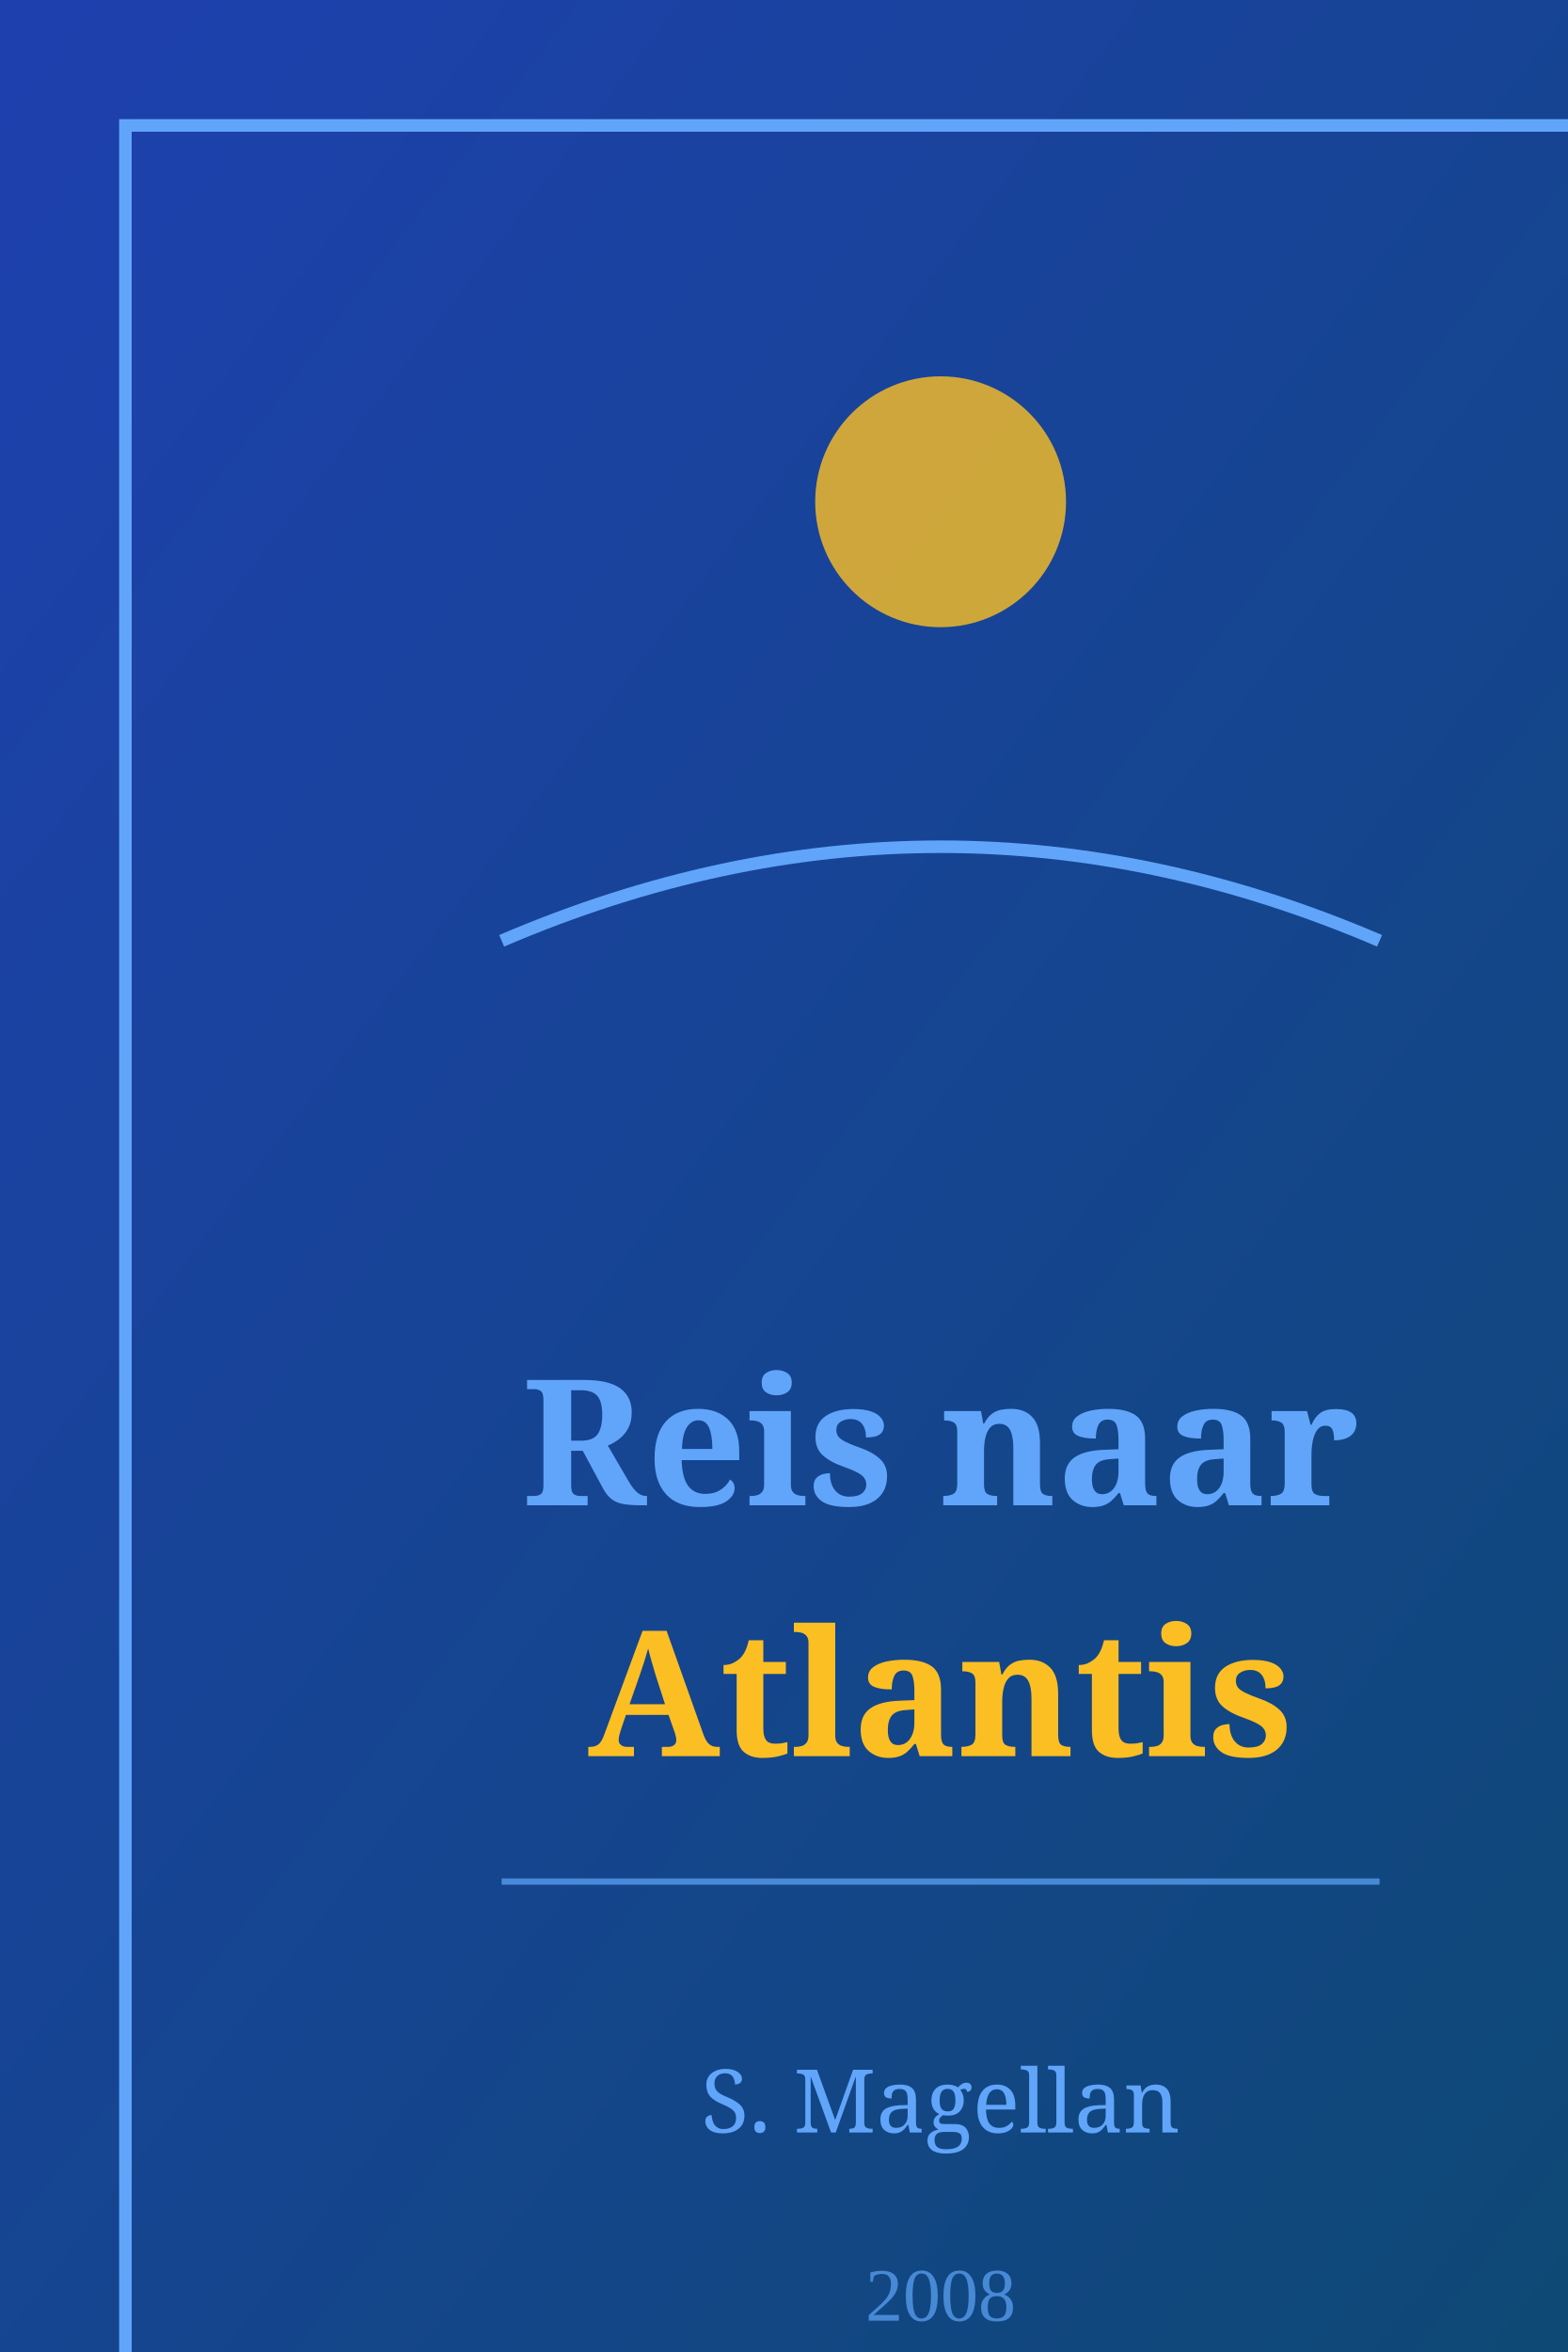
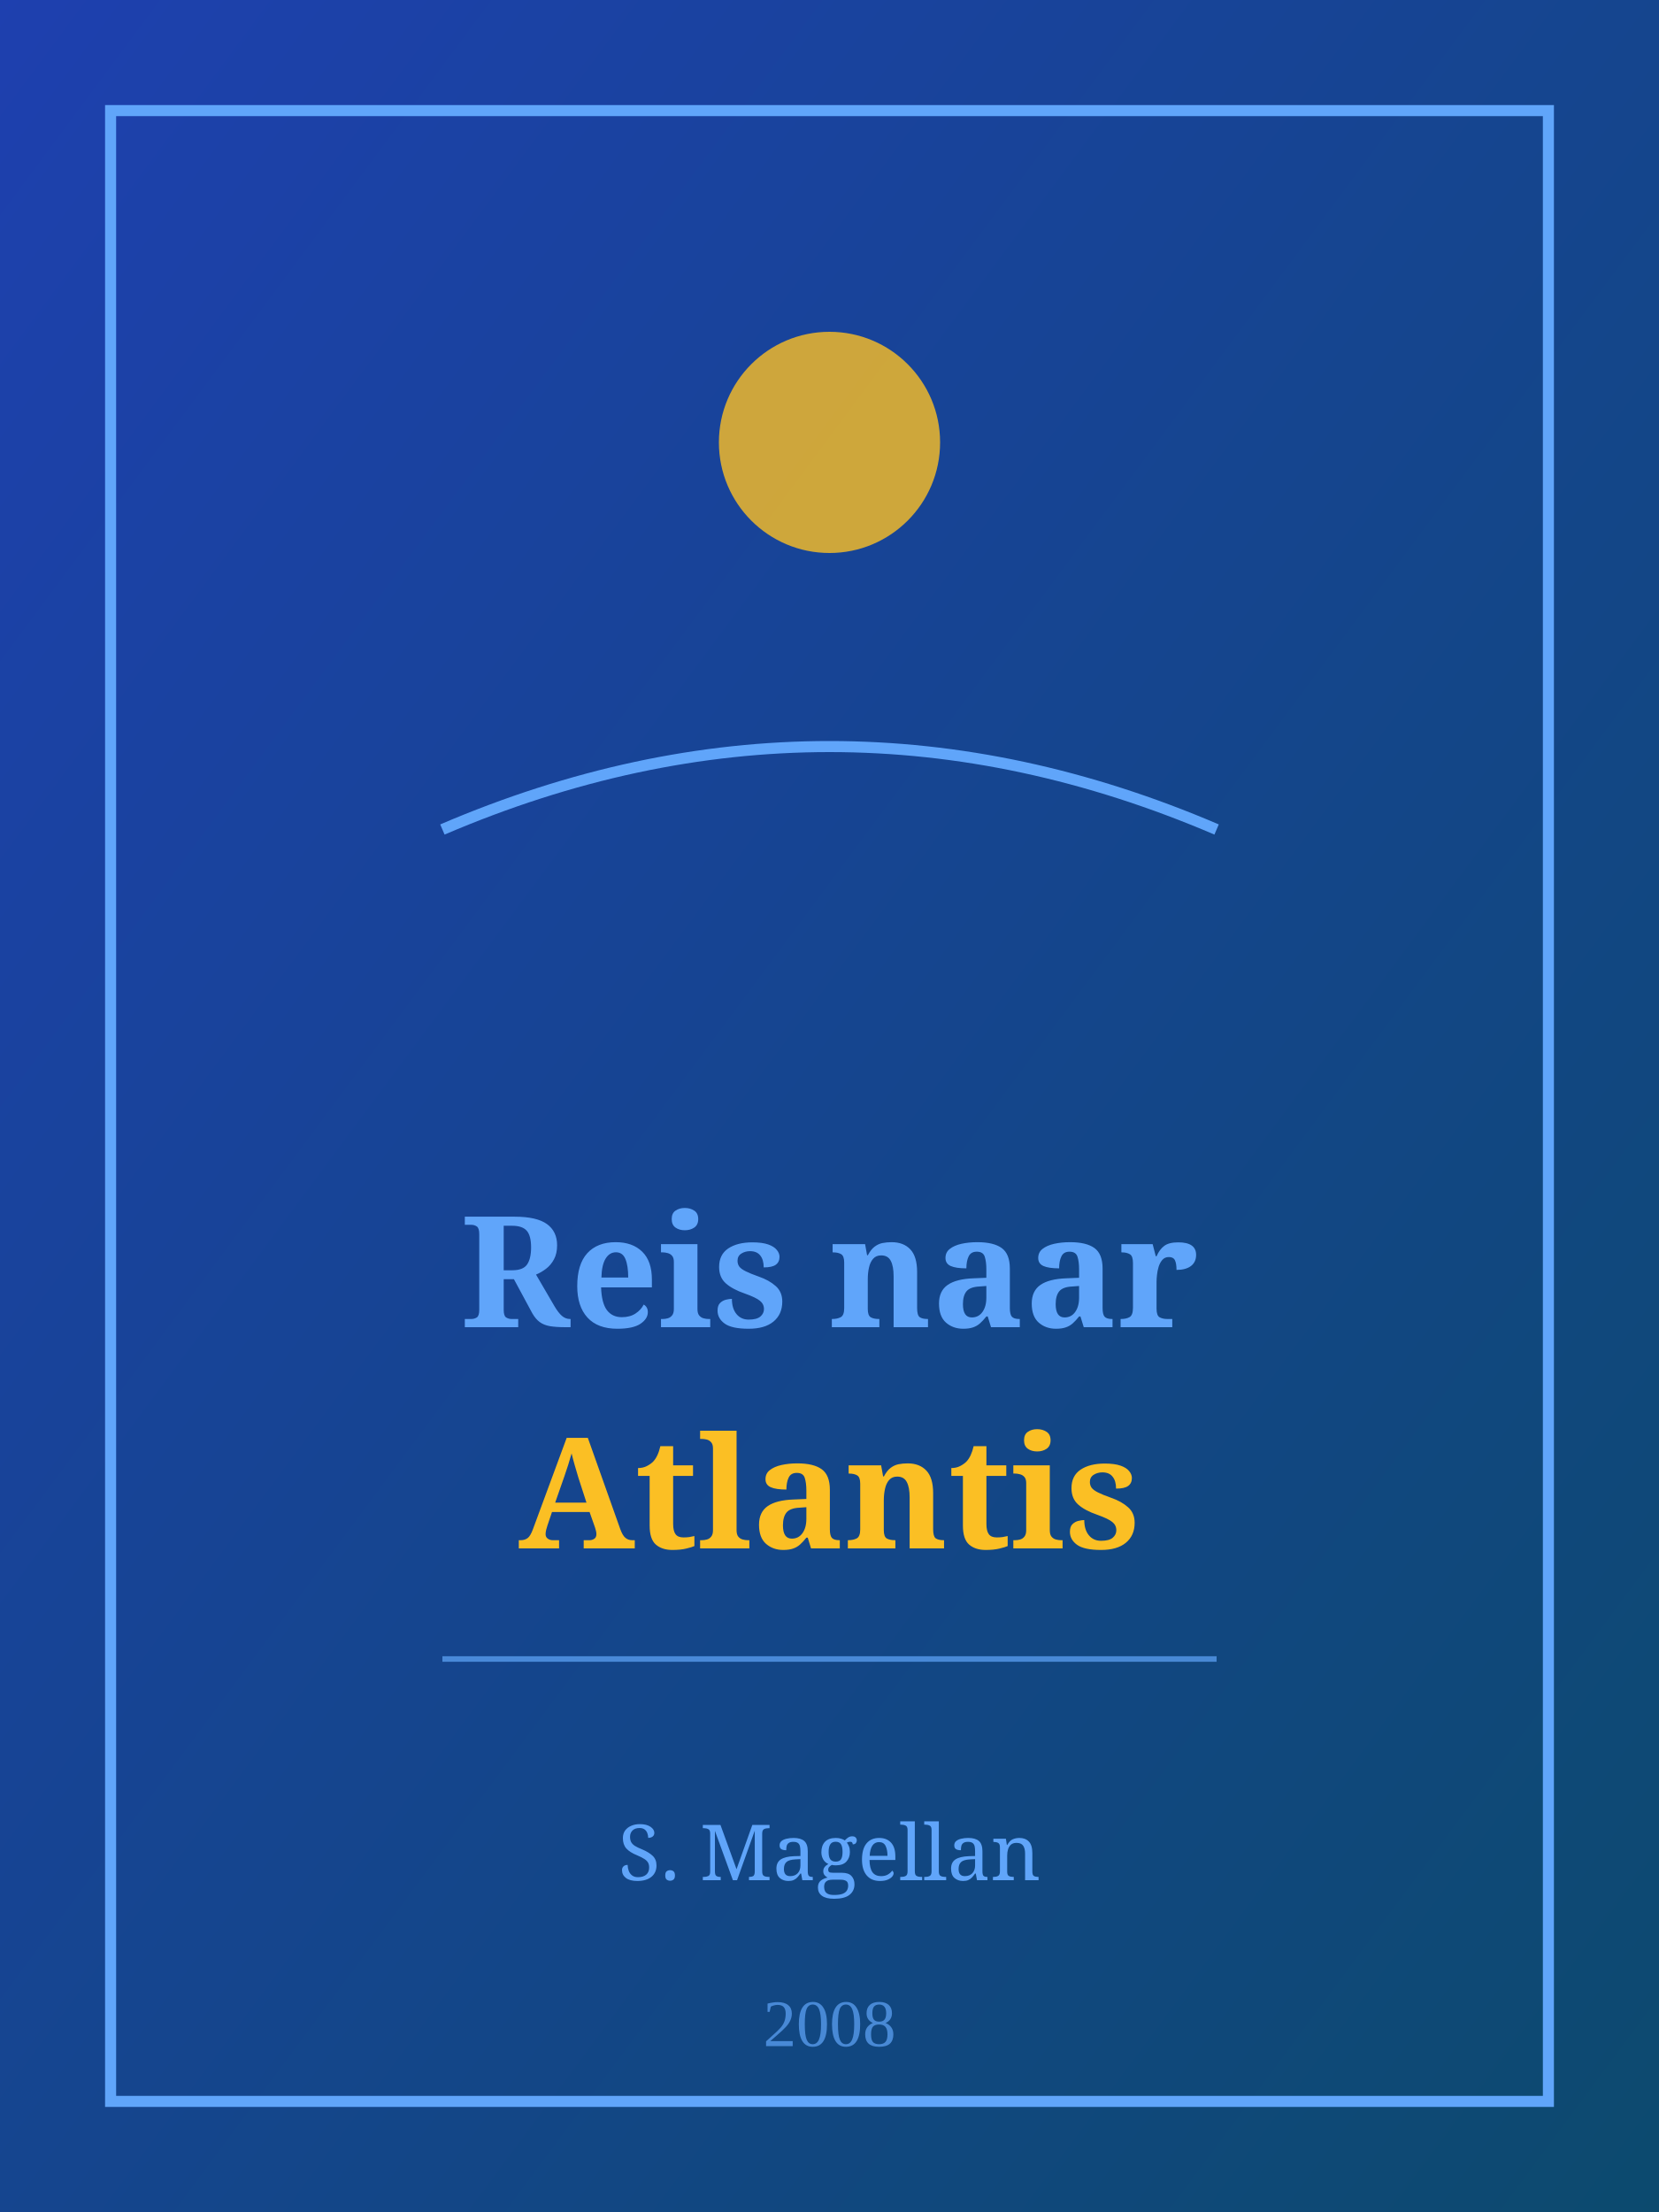
- <svg xmlns="http://www.w3.org/2000/svg" viewBox="0 0 250 375">
+ <svg xmlns="http://www.w3.org/2000/svg" viewBox="0 0 300 400">
  <defs>
    <linearGradient id="oceanGrad" x1="0%" y1="0%" x2="100%" y2="100%">
      <stop offset="0%" style="stop-color:#1e40af;stop-opacity:1" />
      <stop offset="100%" style="stop-color:#0c4a6e;stop-opacity:1" />
    </linearGradient>
  </defs>
  <rect width="300" height="400" fill="url(#oceanGrad)" />
  <rect x="20" y="20" width="260" height="360" fill="none" stroke="#60a5fa" stroke-width="2" />
  <path d="M 80 150 Q 150 120 220 150" fill="none" stroke="#60a5fa" stroke-width="2" />
  <circle cx="150" cy="80" r="20" fill="#fbbf24" opacity="0.8" />
  <text x="150" y="240" font-size="28" font-weight="bold" text-anchor="middle" fill="#60a5fa" font-family="Georgia, serif">Reis naar</text>
  <text x="150" y="280" font-size="28" font-weight="bold" text-anchor="middle" fill="#fbbf24" font-family="Georgia, serif">Atlantis</text>
  <line x1="80" y1="300" x2="220" y2="300" stroke="#60a5fa" stroke-width="1" opacity="0.7" />
  <text x="150" y="340" font-size="14" text-anchor="middle" fill="#60a5fa" font-family="Georgia, serif">S. Magellan</text>
  <text x="150" y="370" font-size="12" text-anchor="middle" fill="#60a5fa" opacity="0.7">2008</text>
</svg>
